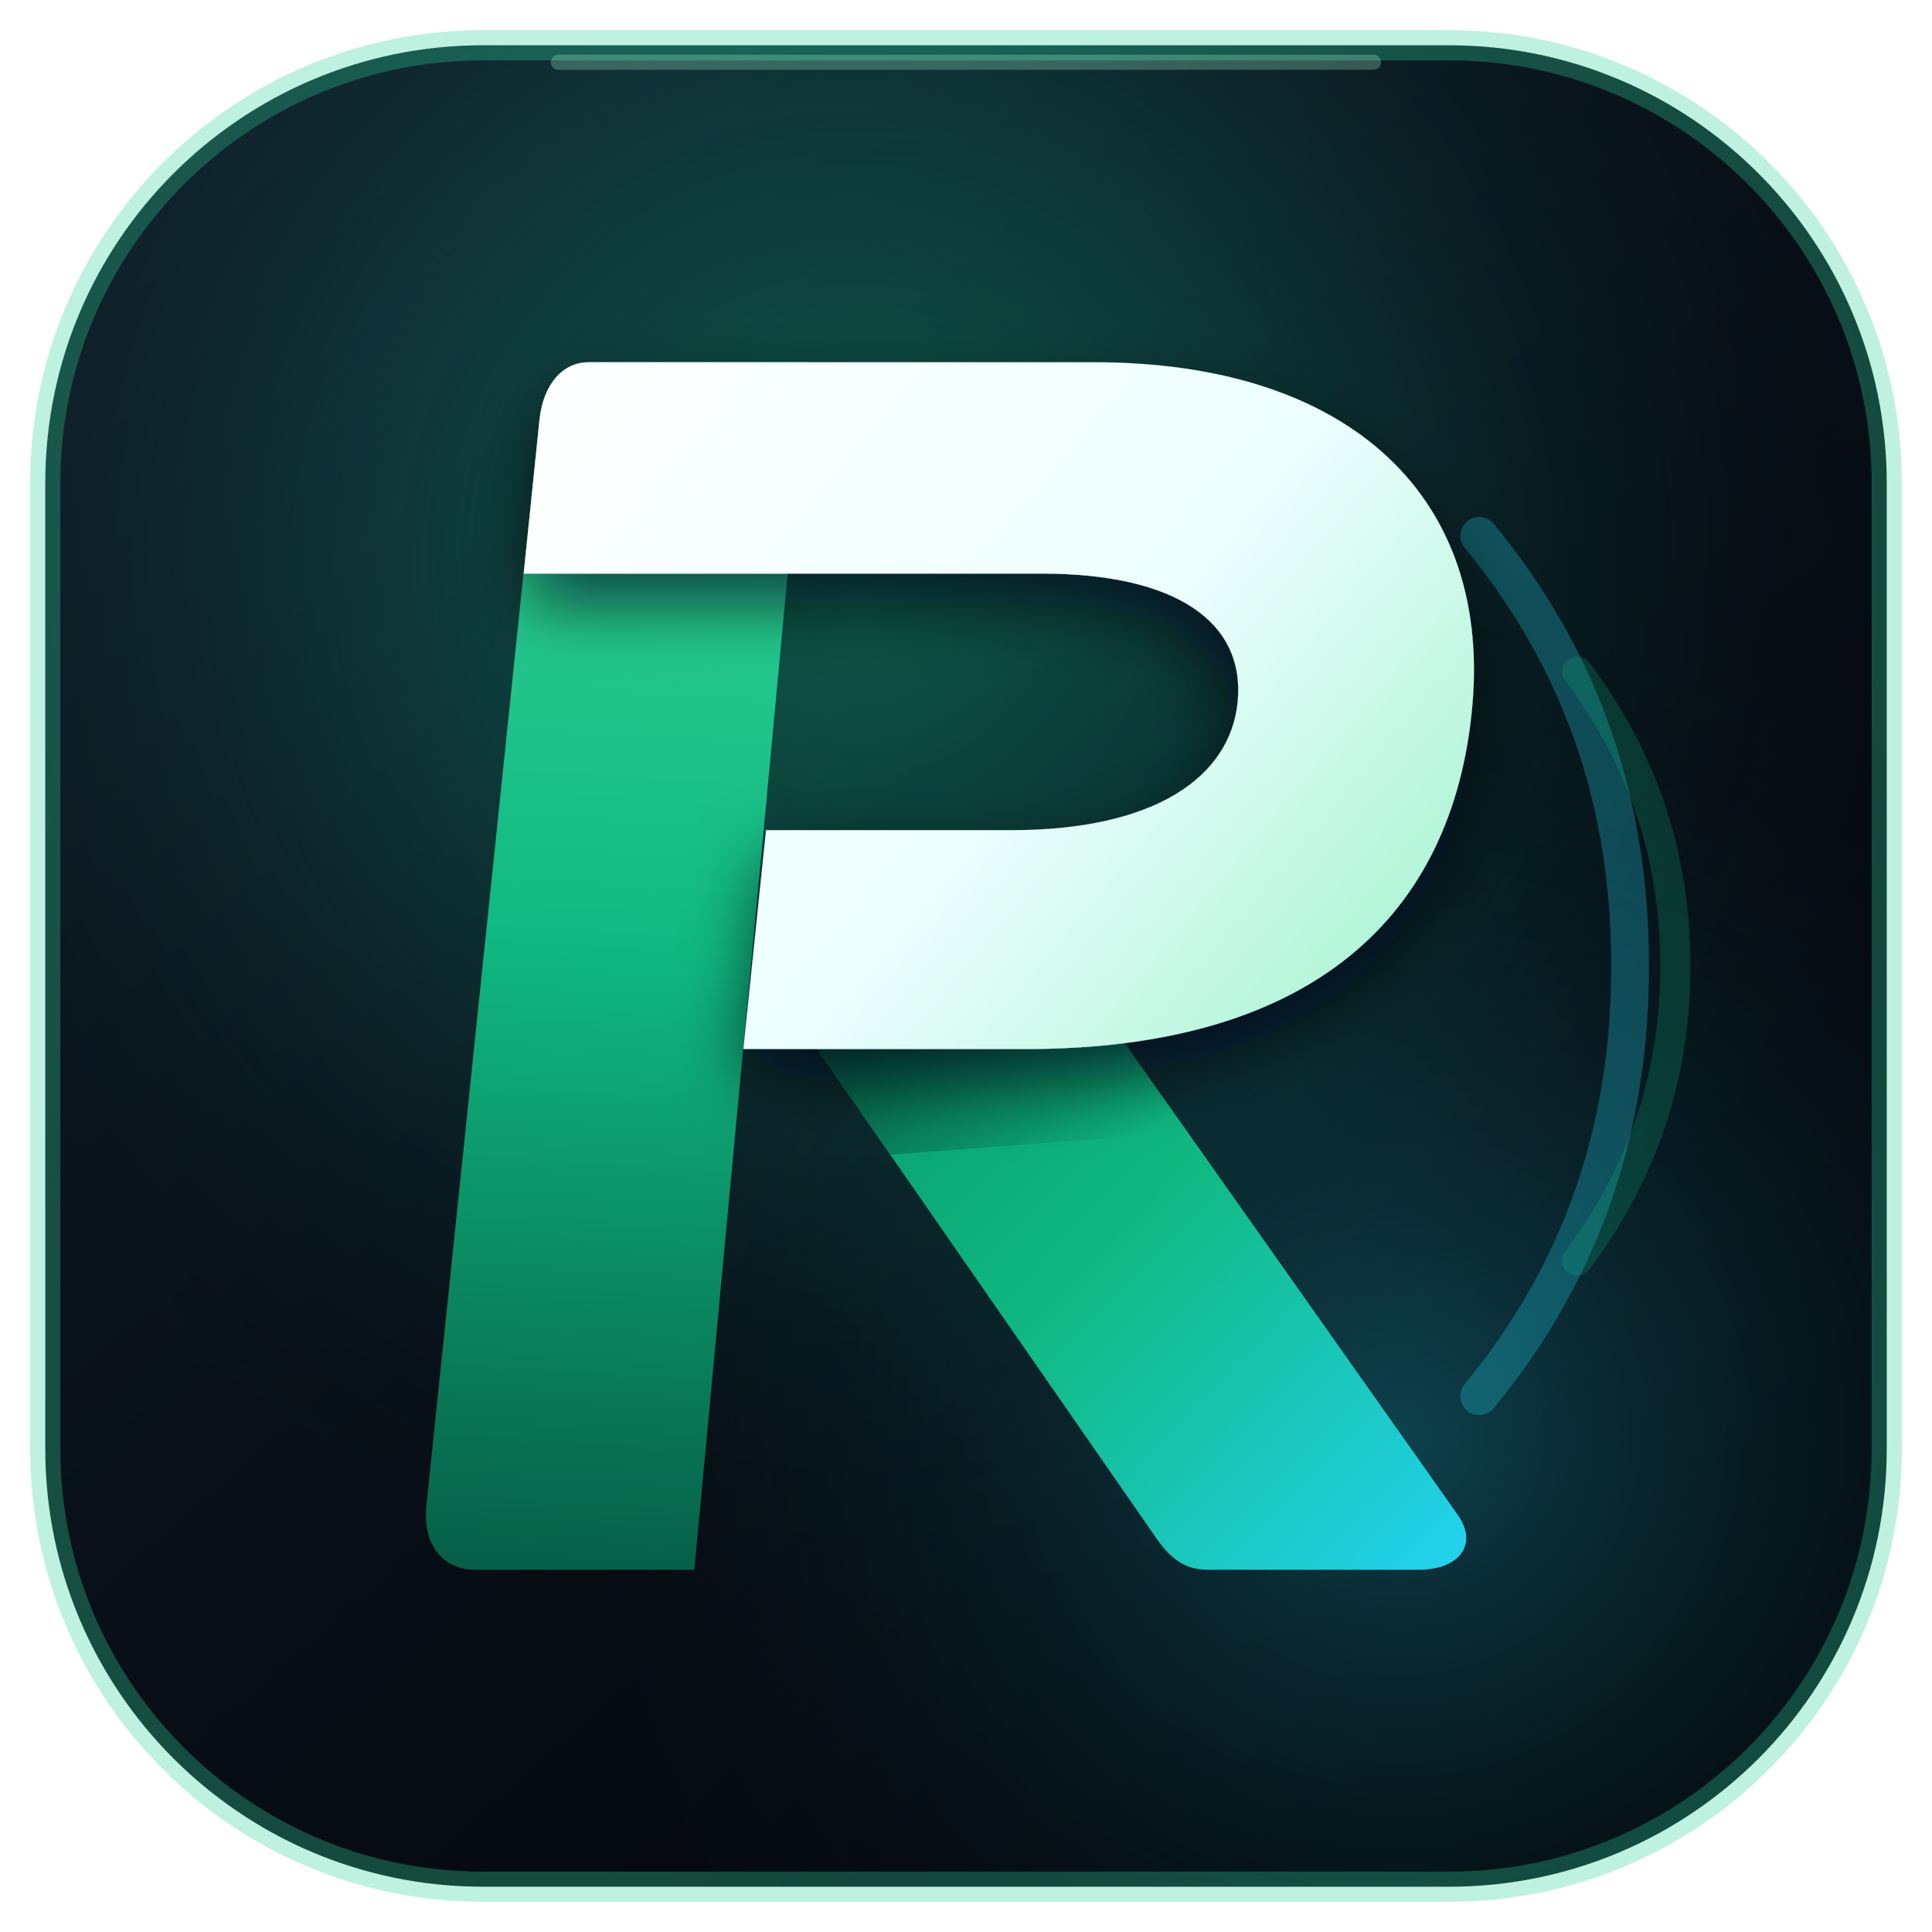
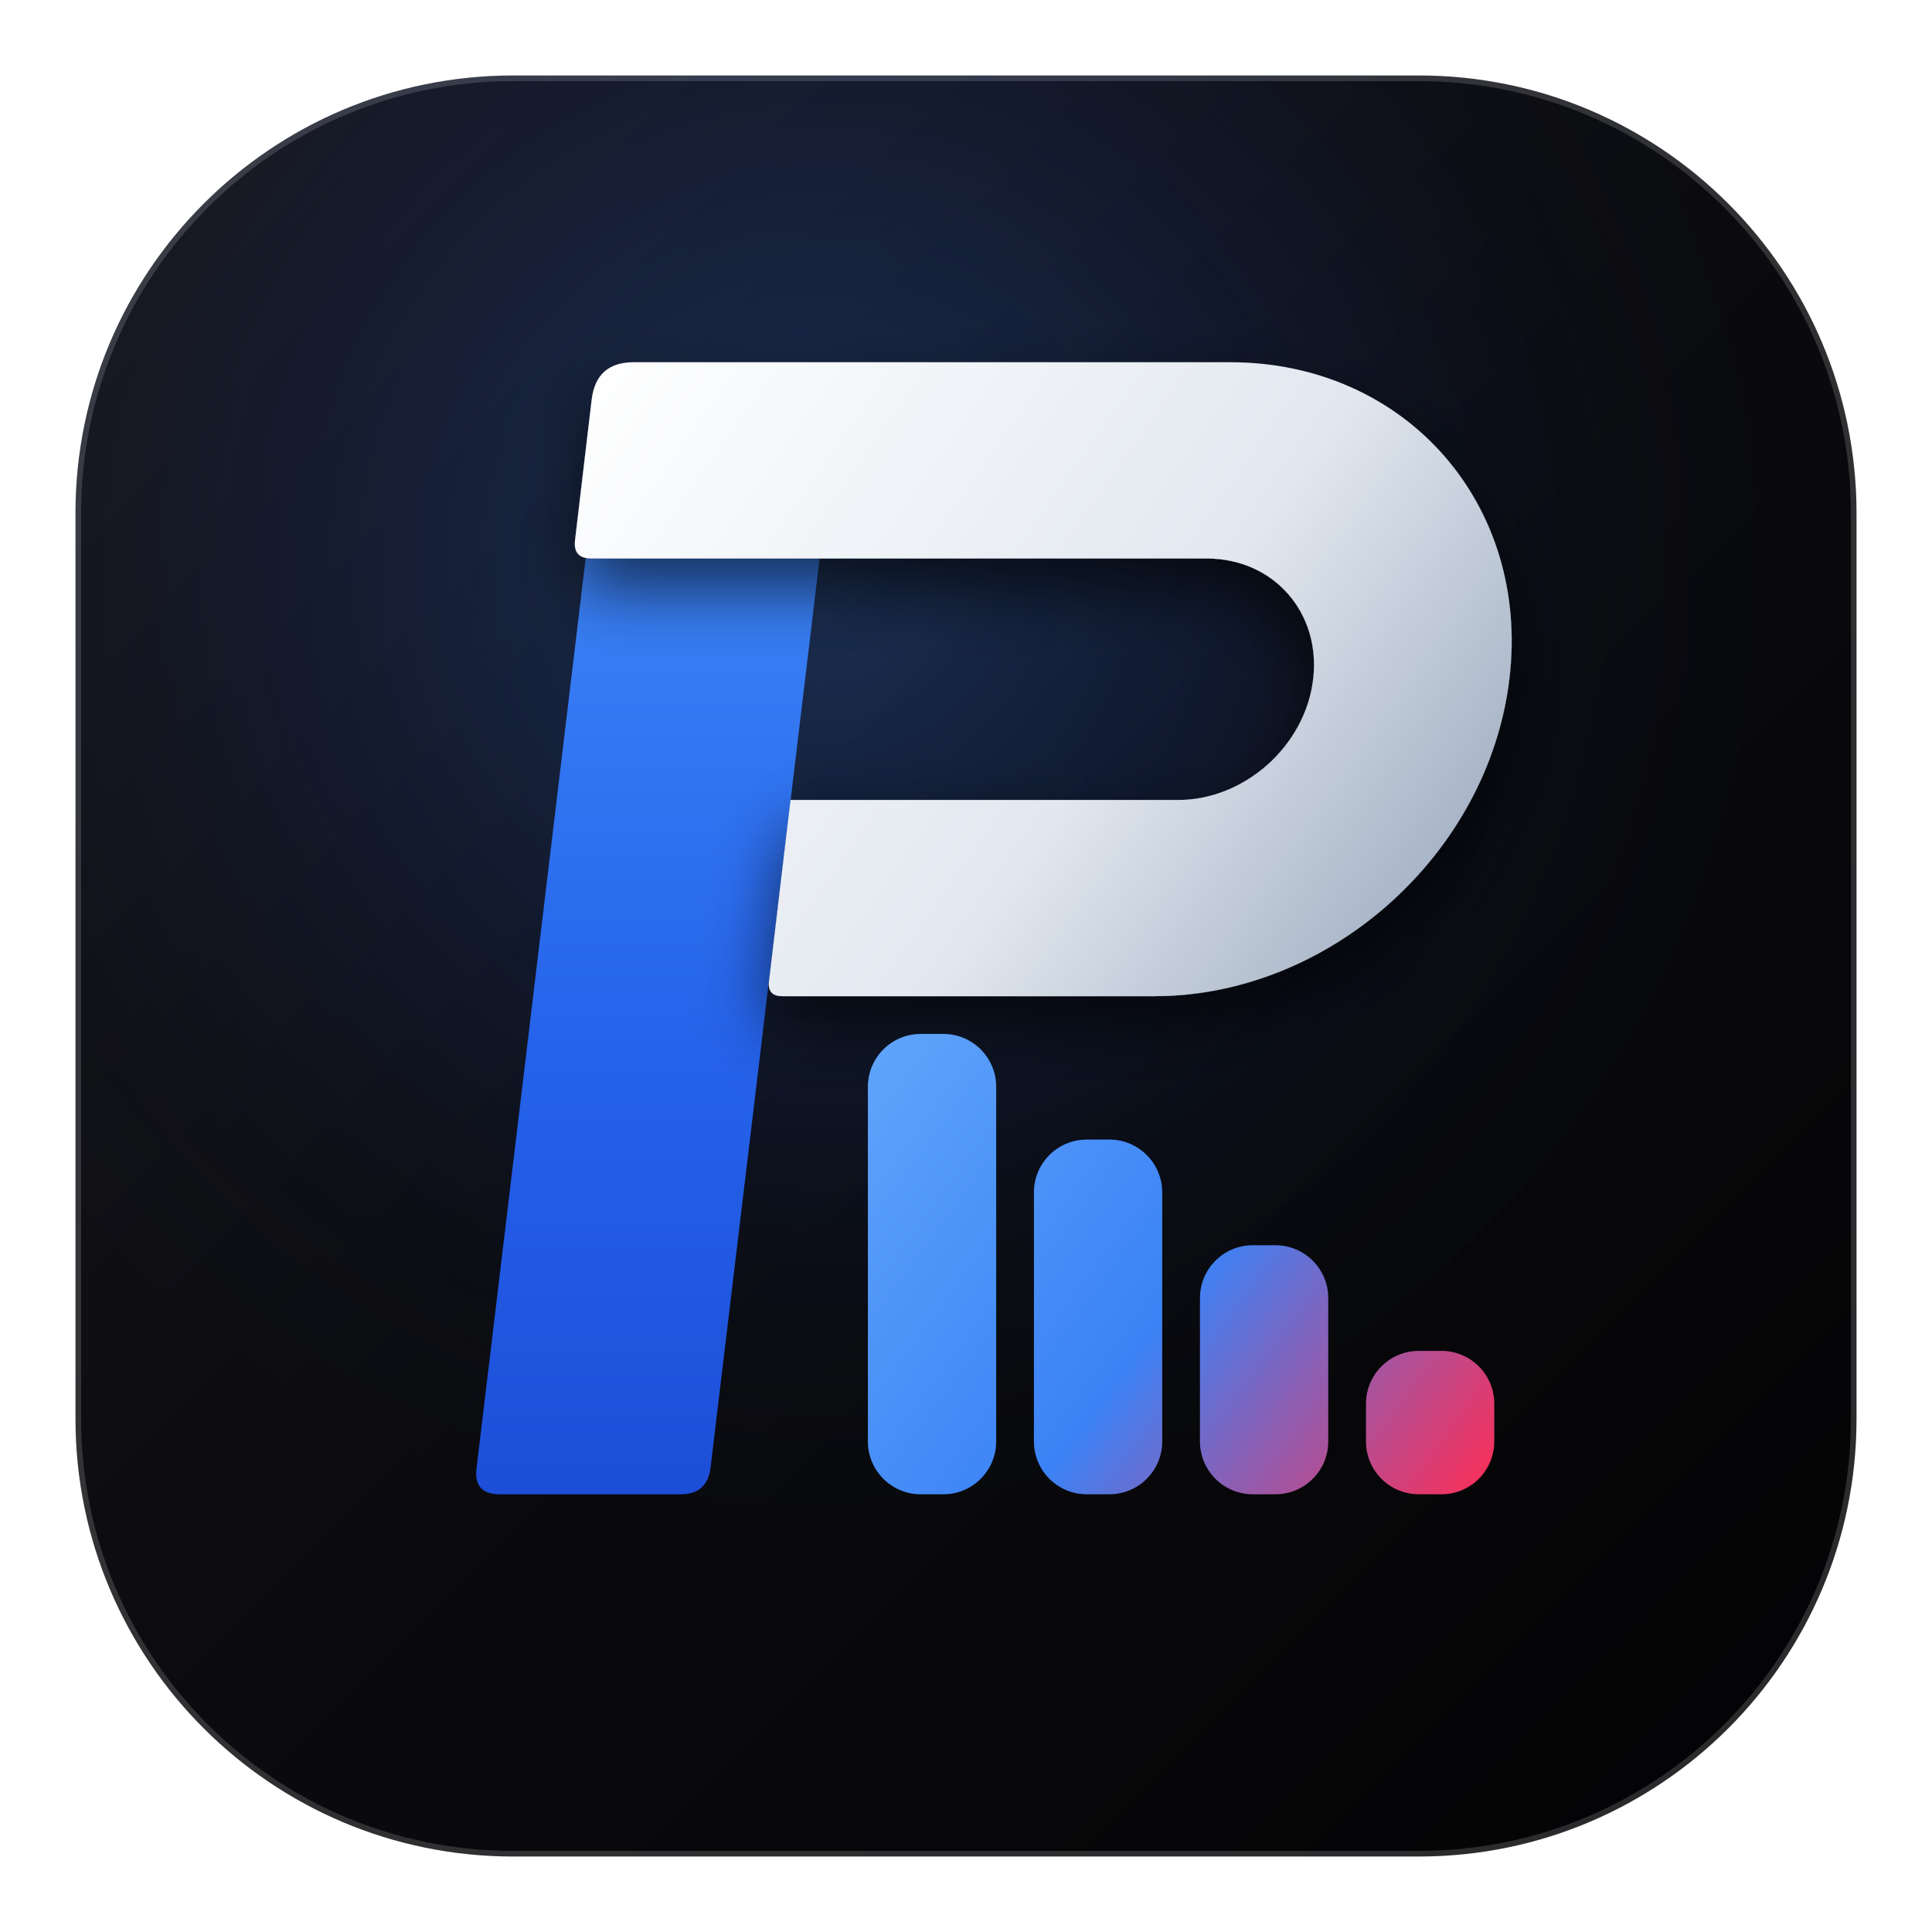
<svg xmlns="http://www.w3.org/2000/svg" width="512" height="512" viewBox="0 0 512 512" fill="none">
  <defs>
-     <linearGradient id="rm-bg-base" x1="50" y1="20" x2="462" y2="492" gradientUnits="userSpaceOnUse">
-       <stop offset="0%" stop-color="#101C26" />
-       <stop offset="55%" stop-color="#070D14" />
-       <stop offset="100%" stop-color="#030508" />
+     <linearGradient id="rmTile" x1="20" y1="20" x2="492" y2="492" gradientUnits="userSpaceOnUse">
+       <stop offset="0%" stop-color="#18181F" />
+       <stop offset="50%" stop-color="#0B0B0E" />
+       <stop offset="100%" stop-color="#030304" />
    </linearGradient>
-     <radialGradient id="rm-glow-emerald" cx="44%" cy="28%" r="60%">
-       <stop offset="0%" stop-color="#10B981" stop-opacity="0.42" />
-       <stop offset="52%" stop-color="#14B8A6" stop-opacity="0.14" />
-       <stop offset="100%" stop-color="#05080D" stop-opacity="0" />
+     <radialGradient id="rmAmbient" cx="42%" cy="28%" r="58%">
+       <stop offset="0%" stop-color="#3B82F6" stop-opacity="0.28" />
+       <stop offset="55%" stop-color="#2563EB" stop-opacity="0.08" />
+       <stop offset="100%" stop-color="#030304" stop-opacity="0" />
    </radialGradient>
-     <radialGradient id="rm-glow-cyan" cx="74%" cy="76%" r="48%">
-       <stop offset="0%" stop-color="#22D3EE" stop-opacity="0.28" />
-       <stop offset="100%" stop-color="#05080D" stop-opacity="0" />
-     </radialGradient>
-     <linearGradient id="rm-stem-grad" x1="165" y1="96" x2="145" y2="416" gradientUnits="userSpaceOnUse">
-       <stop offset="0%" stop-color="#34D399" />
-       <stop offset="48%" stop-color="#10B981" />
-       <stop offset="100%" stop-color="#065F46" />
+     <linearGradient id="rmStem" x1="155" y1="148" x2="155" y2="396" gradientUnits="userSpaceOnUse">
+       <stop offset="0%" stop-color="#3B82F6" />
+       <stop offset="52%" stop-color="#2563EB" />
+       <stop offset="100%" stop-color="#1D4ED8" />
    </linearGradient>
-     <linearGradient id="rm-leg-grad" x1="215" y1="248" x2="386" y2="416" gradientUnits="userSpaceOnUse">
-       <stop offset="0%" stop-color="#059669" />
-       <stop offset="48%" stop-color="#10B981" />
-       <stop offset="100%" stop-color="#22D3EE" />
+     <linearGradient id="rmRibbon" x1="156" y1="96" x2="395" y2="264" gradientUnits="userSpaceOnUse">
+       <stop offset="0%" stop-color="#FFFFFF" />
+       <stop offset="58%" stop-color="#E2E8F0" />
+       <stop offset="100%" stop-color="#94A3B8" />
    </linearGradient>
-     <linearGradient id="rm-bow-grad" x1="150" y1="96" x2="368" y2="278" gradientUnits="userSpaceOnUse">
-       <stop offset="0%" stop-color="#FFFFFF" />
-       <stop offset="58%" stop-color="#ECFEFF" />
-       <stop offset="100%" stop-color="#A7F3D0" />
+     <linearGradient id="rmEq" x1="230" y1="274" x2="396" y2="396" gradientUnits="userSpaceOnUse">
+       <stop offset="0%" stop-color="#60A5FA" />
+       <stop offset="52%" stop-color="#3B82F6" />
+       <stop offset="100%" stop-color="#FF2D55" />
    </linearGradient>
-     <linearGradient id="rm-shadow-leg" x1="230" y1="246" x2="278" y2="318" gradientUnits="userSpaceOnUse">
-       <stop offset="0%" stop-color="#03070B" stop-opacity="0.6" />
-       <stop offset="100%" stop-color="#03070B" stop-opacity="0" />
-     </linearGradient>
-     <filter id="rm-fold-drop" x="-15%" y="-15%" width="135%" height="135%">
-       <feDropShadow dx="0" dy="8" stdDeviation="9" flood-color="#02060A" flood-opacity="0.66" />
+     <filter id="rmRibbonShadow" x="-15%" y="-15%" width="135%" height="135%">
+       <feDropShadow dx="0" dy="8" stdDeviation="9" flood-color="#000000" flood-opacity="0.65" />
    </filter>
  </defs>
-   <rect x="12" y="12" width="488" height="488" rx="116" fill="url(#rm-bg-base)" stroke="#34D399" stroke-opacity="0.32" stroke-width="8" />
-   <rect x="12" y="12" width="488" height="488" rx="116" fill="url(#rm-glow-emerald)" />
-   <rect x="12" y="12" width="488" height="488" rx="116" fill="url(#rm-glow-cyan)" />
-   <path d="M 148 16.5 H 364" stroke="#A7F3D0" stroke-opacity="0.28" stroke-width="4" stroke-linecap="round" />
-   <path d="M 392 142 C 420 176 432 214 432 256 C 432 298 420 336 392 370" stroke="#22D3EE" stroke-opacity="0.28" stroke-width="10" stroke-linecap="round" />
-   <path d="M 418 178 C 436 202 444 228 444 256 C 444 284 436 310 418 334" stroke="#10B981" stroke-opacity="0.22" stroke-width="8" stroke-linecap="round" />
+   <rect x="20" y="20" width="472" height="472" rx="116" fill="url(#rmTile)" stroke="rgba(255,255,255,0.16)" stroke-width="3" />
+   <rect x="20" y="20" width="472" height="472" rx="116" fill="url(#rmAmbient)" />
  <g>
-     <path d="M 156 96 H 214 L 184 416 H 126 C 117 416 112 409 113 399 L 143 111 C 144 102 149 96 156 96 Z" fill="url(#rm-stem-grad)" />
-     <path d="M 204 260 L 278 248 L 386 401 C 392 409 387 416 376 416 H 320 C 314 416 310 413 306 407 L 204 260 Z" fill="url(#rm-leg-grad)" />
-     <path d="M 204 260 L 278 248 L 315 300 L 236 306 Z" fill="url(#rm-shadow-leg)" />
-     <path filter="url(#rm-fold-drop)" d="M 156 96 H 290 C 358 96 396 132 390 189 C 384 246 344 278 272 278 H 197 L 203 220 H 268 C 306 220 326 206 328 186 C 330 165 312 152 276 152 H 138.8 L 143 111 C 144 102 149 96 156 96 Z" fill="url(#rm-bow-grad)" />
+     <path fill="url(#rmStem)" d="M155.2 148L217.2 148L188.3 389Q187.4 396 180.4 396L132.4 396Q125.4 396 126.3 389Z" />
+     <path filter="url(#rmRibbonShadow)" fill="url(#rmRibbon)" d="M167.9 96L326 96C372.5 96 405.6 133.6 400 180C394.4 226.4 352.3 264 305.9 264L207.3 264Q203.3 264 203.8 260L209.5 212L312.2 212C329.8 212 345.9 197.7 348 180C350.1 162.3 337.5 148 319.8 148L156.7 148Q151.8 148 152.4 143.1L156.8 105.9Q158 96 167.9 96Z" />
+     <rect x="230" y="274" width="34" height="122" rx="14" fill="url(#rmEq)" />
+     <rect x="274" y="302" width="34" height="94" rx="14" fill="url(#rmEq)" />
+     <rect x="318" y="330" width="34" height="66" rx="14" fill="url(#rmEq)" />
+     <rect x="362" y="358" width="34" height="38" rx="14" fill="url(#rmEq)" />
  </g>
</svg>
